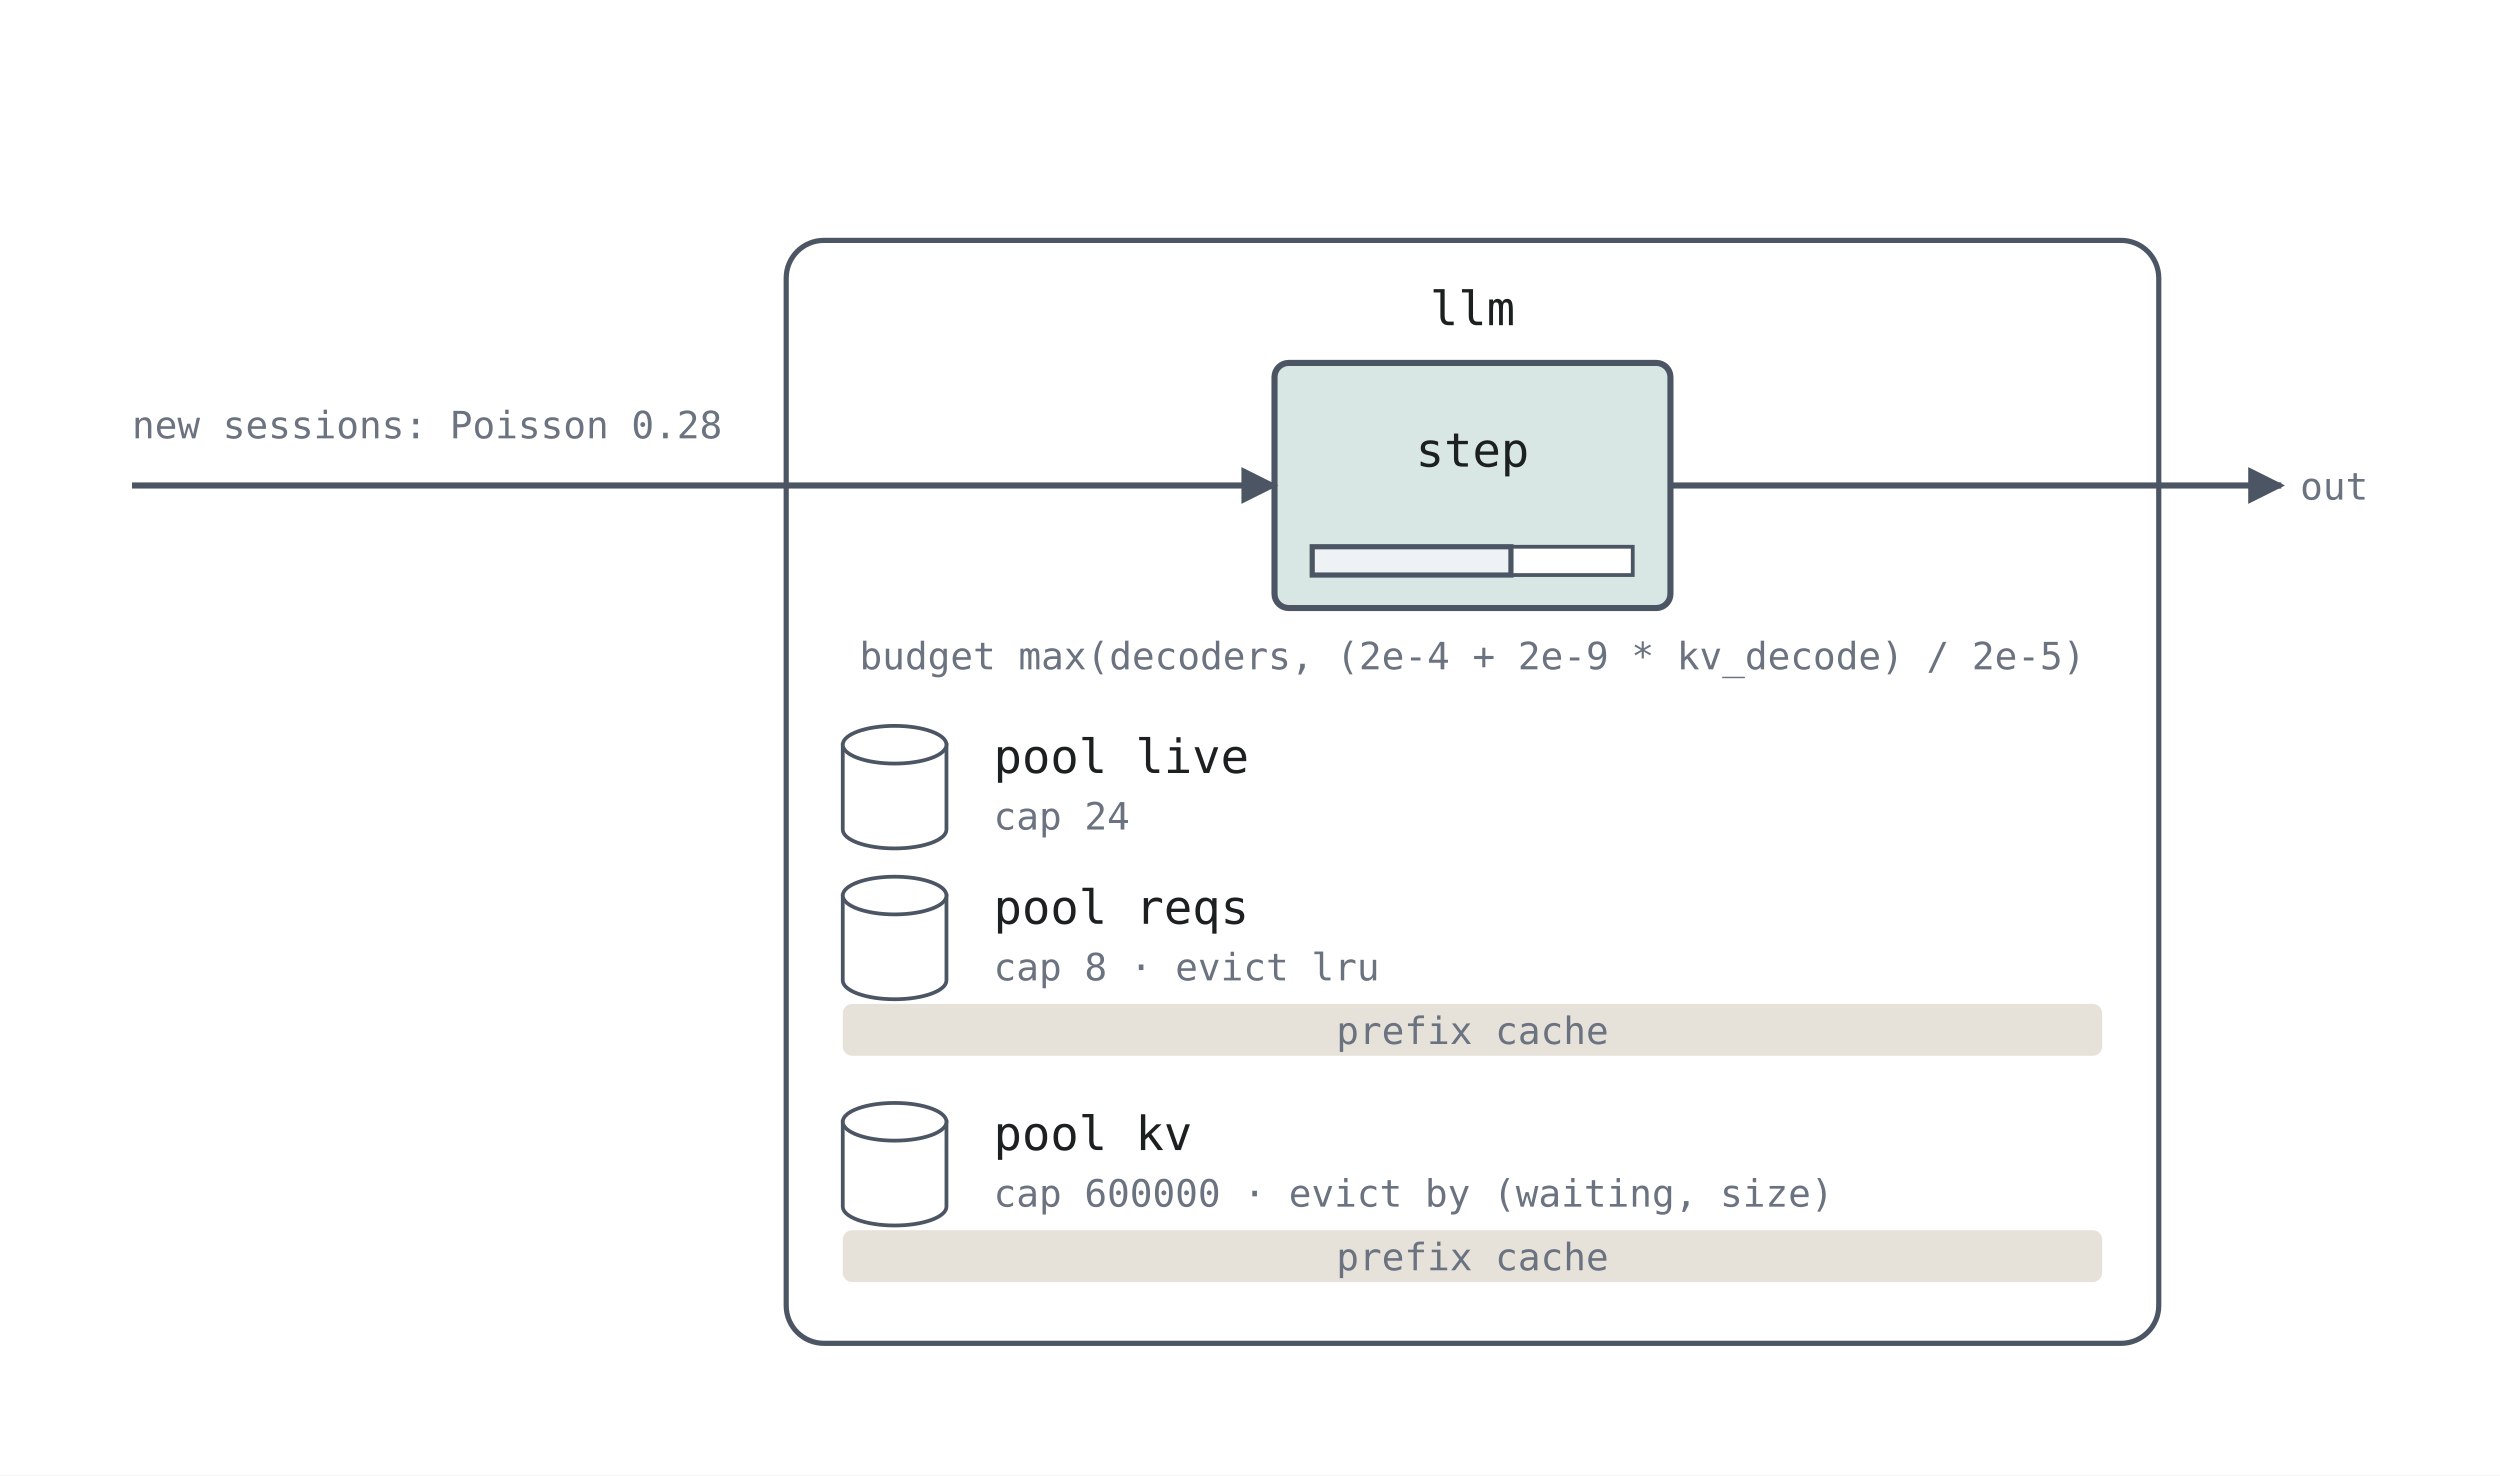
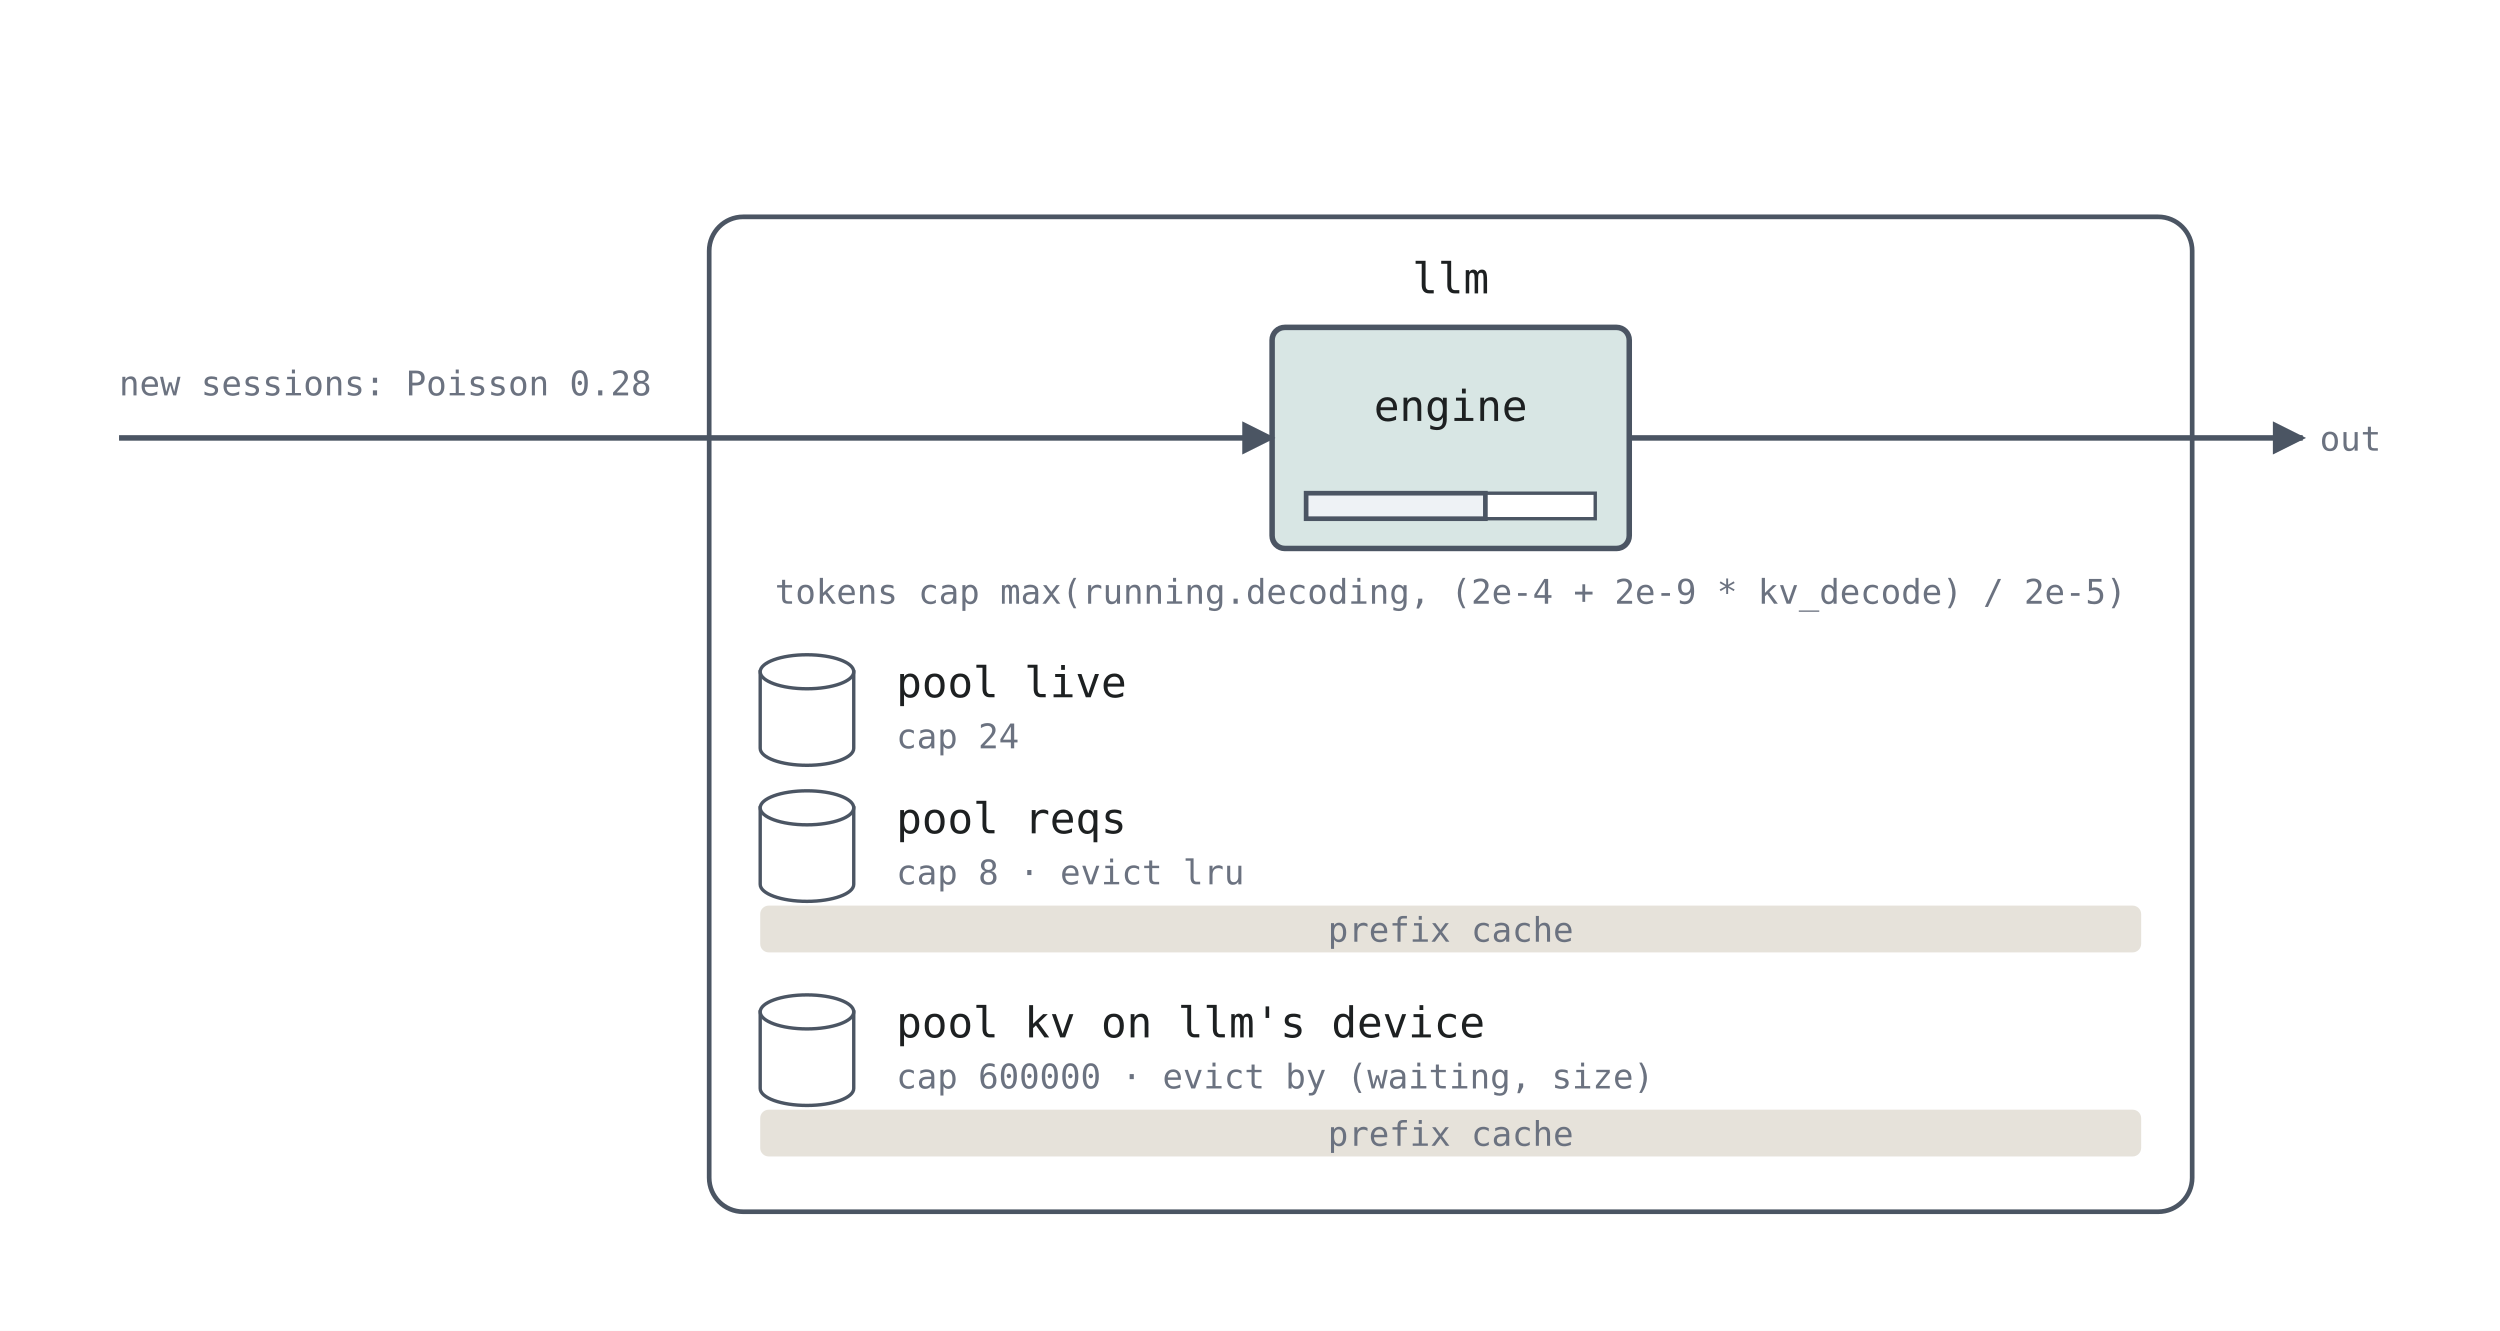
- <svg xmlns="http://www.w3.org/2000/svg" width="530.4" height="313" viewBox="0 0 530.4 313" role="img">
+ <svg xmlns="http://www.w3.org/2000/svg" width="588" height="313" viewBox="0 0 588 313" role="img">
  <style>
  text { font-family: ui-monospace, "SF Mono", Menlo, Consolas, monospace; }
  @media (prefers-color-scheme: dark) {
    text { fill: #e8e6e3; } text.dim { fill: #9aa4b2; }
    .bg { fill:#14171a }
    .solid { fill:#232a31;stroke:#b6bfcc }
    .cached { fill:#33302a }
    .instance { fill:#1a1f24;stroke:#b6bfcc }
    .frame { stroke:#b6bfcc }
    .enclosure { stroke:#9aa4b2 }
    .station { fill:#26403d;stroke:#b6bfcc }
    .cell { fill:#14171a;stroke:#b6bfcc }
    .rail { stroke:#b6bfcc }
    .flow { stroke:#b6bfcc }
    .back { stroke:#b6bfcc }
    .relation { stroke:#9aa4b2 }
  }
</style>
  <defs>
    <marker id="a" viewBox="0 0 10 10" refX="9" refY="5" markerWidth="6" markerHeight="6" orient="auto-start-reverse">
      <path d="M0 0 L10 5 L0 10 z" fill="context-stroke" />
    </marker>
  </defs>
-   <rect class="bg" fill="#ffffff" x="0" y="0" width="530.4" height="313" />
-   <rect class="frame" fill="none" stroke="#4b5563" stroke-width="1.1" x="166.8" y="51" width="291.2" height="234" rx="8" />
+   <rect class="bg" fill="#ffffff" x="0" y="0" width="588" height="313" />
+   <rect class="frame" fill="none" stroke="#4b5563" stroke-width="1.1" x="166.8" y="51" width="348.8" height="234" rx="8" />
  <path class="cell" fill="#ffffff" stroke="#4b5563" stroke-width=".8" d="M 178.8 158 L 178.8 176 A 11 4 0 0 0 200.8 176 L 200.8 158 Z" />
  <ellipse class="cell" fill="#ffffff" stroke="#4b5563" stroke-width=".8" cx="189.8" cy="158" rx="11" ry="4" />
  <text x="210.8" y="164" text-anchor="start" font-size="10" fill="#1d2021">pool live</text>
  <text x="210.8" y="176" text-anchor="start" font-size="8" fill="#6b7280" class="dim">cap 24</text>
  <path class="cell" fill="#ffffff" stroke="#4b5563" stroke-width=".8" d="M 178.8 190 L 178.8 208 A 11 4 0 0 0 200.8 208 L 200.8 190 Z" />
  <ellipse class="cell" fill="#ffffff" stroke="#4b5563" stroke-width=".8" cx="189.8" cy="190" rx="11" ry="4" />
  <text x="210.8" y="196" text-anchor="start" font-size="10" fill="#1d2021">pool reqs</text>
  <text x="210.8" y="208" text-anchor="start" font-size="8" fill="#6b7280" class="dim">cap 8 · evict lru</text>
-   <rect class="cached" fill="#e6e2da" stroke="none" x="178.8" y="213" width="267.2" height="11" rx="2" />
-   <text x="312.4" y="221.5" text-anchor="middle" font-size="8" fill="#6b7280" class="dim">prefix cache</text>
+   <rect class="cached" fill="#e6e2da" stroke="none" x="178.8" y="213" width="324.8" height="11" rx="2" />
+   <text x="341.2" y="221.5" text-anchor="middle" font-size="8" fill="#6b7280" class="dim">prefix cache</text>
  <path class="cell" fill="#ffffff" stroke="#4b5563" stroke-width=".8" d="M 178.8 238 L 178.8 256 A 11 4 0 0 0 200.8 256 L 200.8 238 Z" />
  <ellipse class="cell" fill="#ffffff" stroke="#4b5563" stroke-width=".8" cx="189.8" cy="238" rx="11" ry="4" />
-   <text x="210.8" y="244" text-anchor="start" font-size="10" fill="#1d2021">pool kv</text>
+   <text x="210.8" y="244" text-anchor="start" font-size="10" fill="#1d2021">pool kv on llm's device</text>
  <text x="210.8" y="256" text-anchor="start" font-size="8" fill="#6b7280" class="dim">cap 600000 · evict by (waiting, size)</text>
-   <rect class="cached" fill="#e6e2da" stroke="none" x="178.8" y="261" width="267.2" height="11" rx="2" />
-   <text x="312.4" y="269.5" text-anchor="middle" font-size="8" fill="#6b7280" class="dim">prefix cache</text>
-   <rect class="station" fill="#d8e6e4" stroke="#4b5563" stroke-width="1.3" x="270.4" y="77" width="84" height="52" rx="3" />
-   <rect class="cell" fill="#ffffff" stroke="#4b5563" stroke-width=".8" x="278.4" y="116" width="68" height="6" />
-   <rect class="solid" fill="#eef2f5" stroke="#4b5563" stroke-width="1.1" x="278.4" y="116" width="42.16" height="6" />
-   <text x="312.4" y="99" text-anchor="middle" font-size="10" fill="#1d2021">step</text>
-   <text x="312.4" y="69" text-anchor="middle" font-size="10" fill="#1d2021">llm</text>
-   <text x="312.4" y="142" text-anchor="middle" font-size="8" fill="#6b7280" class="dim">budget max(decoders, (2e-4 + 2e-9 * kv_decode) / 2e-5)</text>
-   <path class="flow" fill="none" stroke="#4b5563" stroke-width="1.3" d="M28 103 L270.4 103" marker-end="url(#a)" />
+   <rect class="cached" fill="#e6e2da" stroke="none" x="178.8" y="261" width="324.8" height="11" rx="2" />
+   <text x="341.2" y="269.5" text-anchor="middle" font-size="8" fill="#6b7280" class="dim">prefix cache</text>
+   <rect class="station" fill="#d8e6e4" stroke="#4b5563" stroke-width="1.3" x="299.2" y="77" width="84" height="52" rx="3" />
+   <rect class="cell" fill="#ffffff" stroke="#4b5563" stroke-width=".8" x="307.2" y="116" width="68" height="6" />
+   <rect class="solid" fill="#eef2f5" stroke="#4b5563" stroke-width="1.1" x="307.2" y="116" width="42.16" height="6" />
+   <text x="341.2" y="99" text-anchor="middle" font-size="10" fill="#1d2021">engine</text>
+   <text x="341.2" y="69" text-anchor="middle" font-size="10" fill="#1d2021">llm</text>
+   <text x="341.2" y="142" text-anchor="middle" font-size="8" fill="#6b7280" class="dim">tokens cap max(running.decoding, (2e-4 + 2e-9 * kv_decode) / 2e-5)</text>
+   <path class="flow" fill="none" stroke="#4b5563" stroke-width="1.3" d="M28 103 L299.2 103" marker-end="url(#a)" />
  <text x="28" y="93" text-anchor="start" font-size="8" fill="#6b7280" class="dim">new sessions: Poisson 0.28</text>
-   <path class="flow" fill="none" stroke="#4b5563" stroke-width="1.3" d="M354.4 103 L484 103" marker-end="url(#a)" />
-   <text x="488" y="106" text-anchor="start" font-size="8" fill="#6b7280" class="dim">out</text>
+   <path class="flow" fill="none" stroke="#4b5563" stroke-width="1.3" d="M383.2 103 L541.6 103" marker-end="url(#a)" />
+   <text x="545.6" y="106" text-anchor="start" font-size="8" fill="#6b7280" class="dim">out</text>
</svg>
